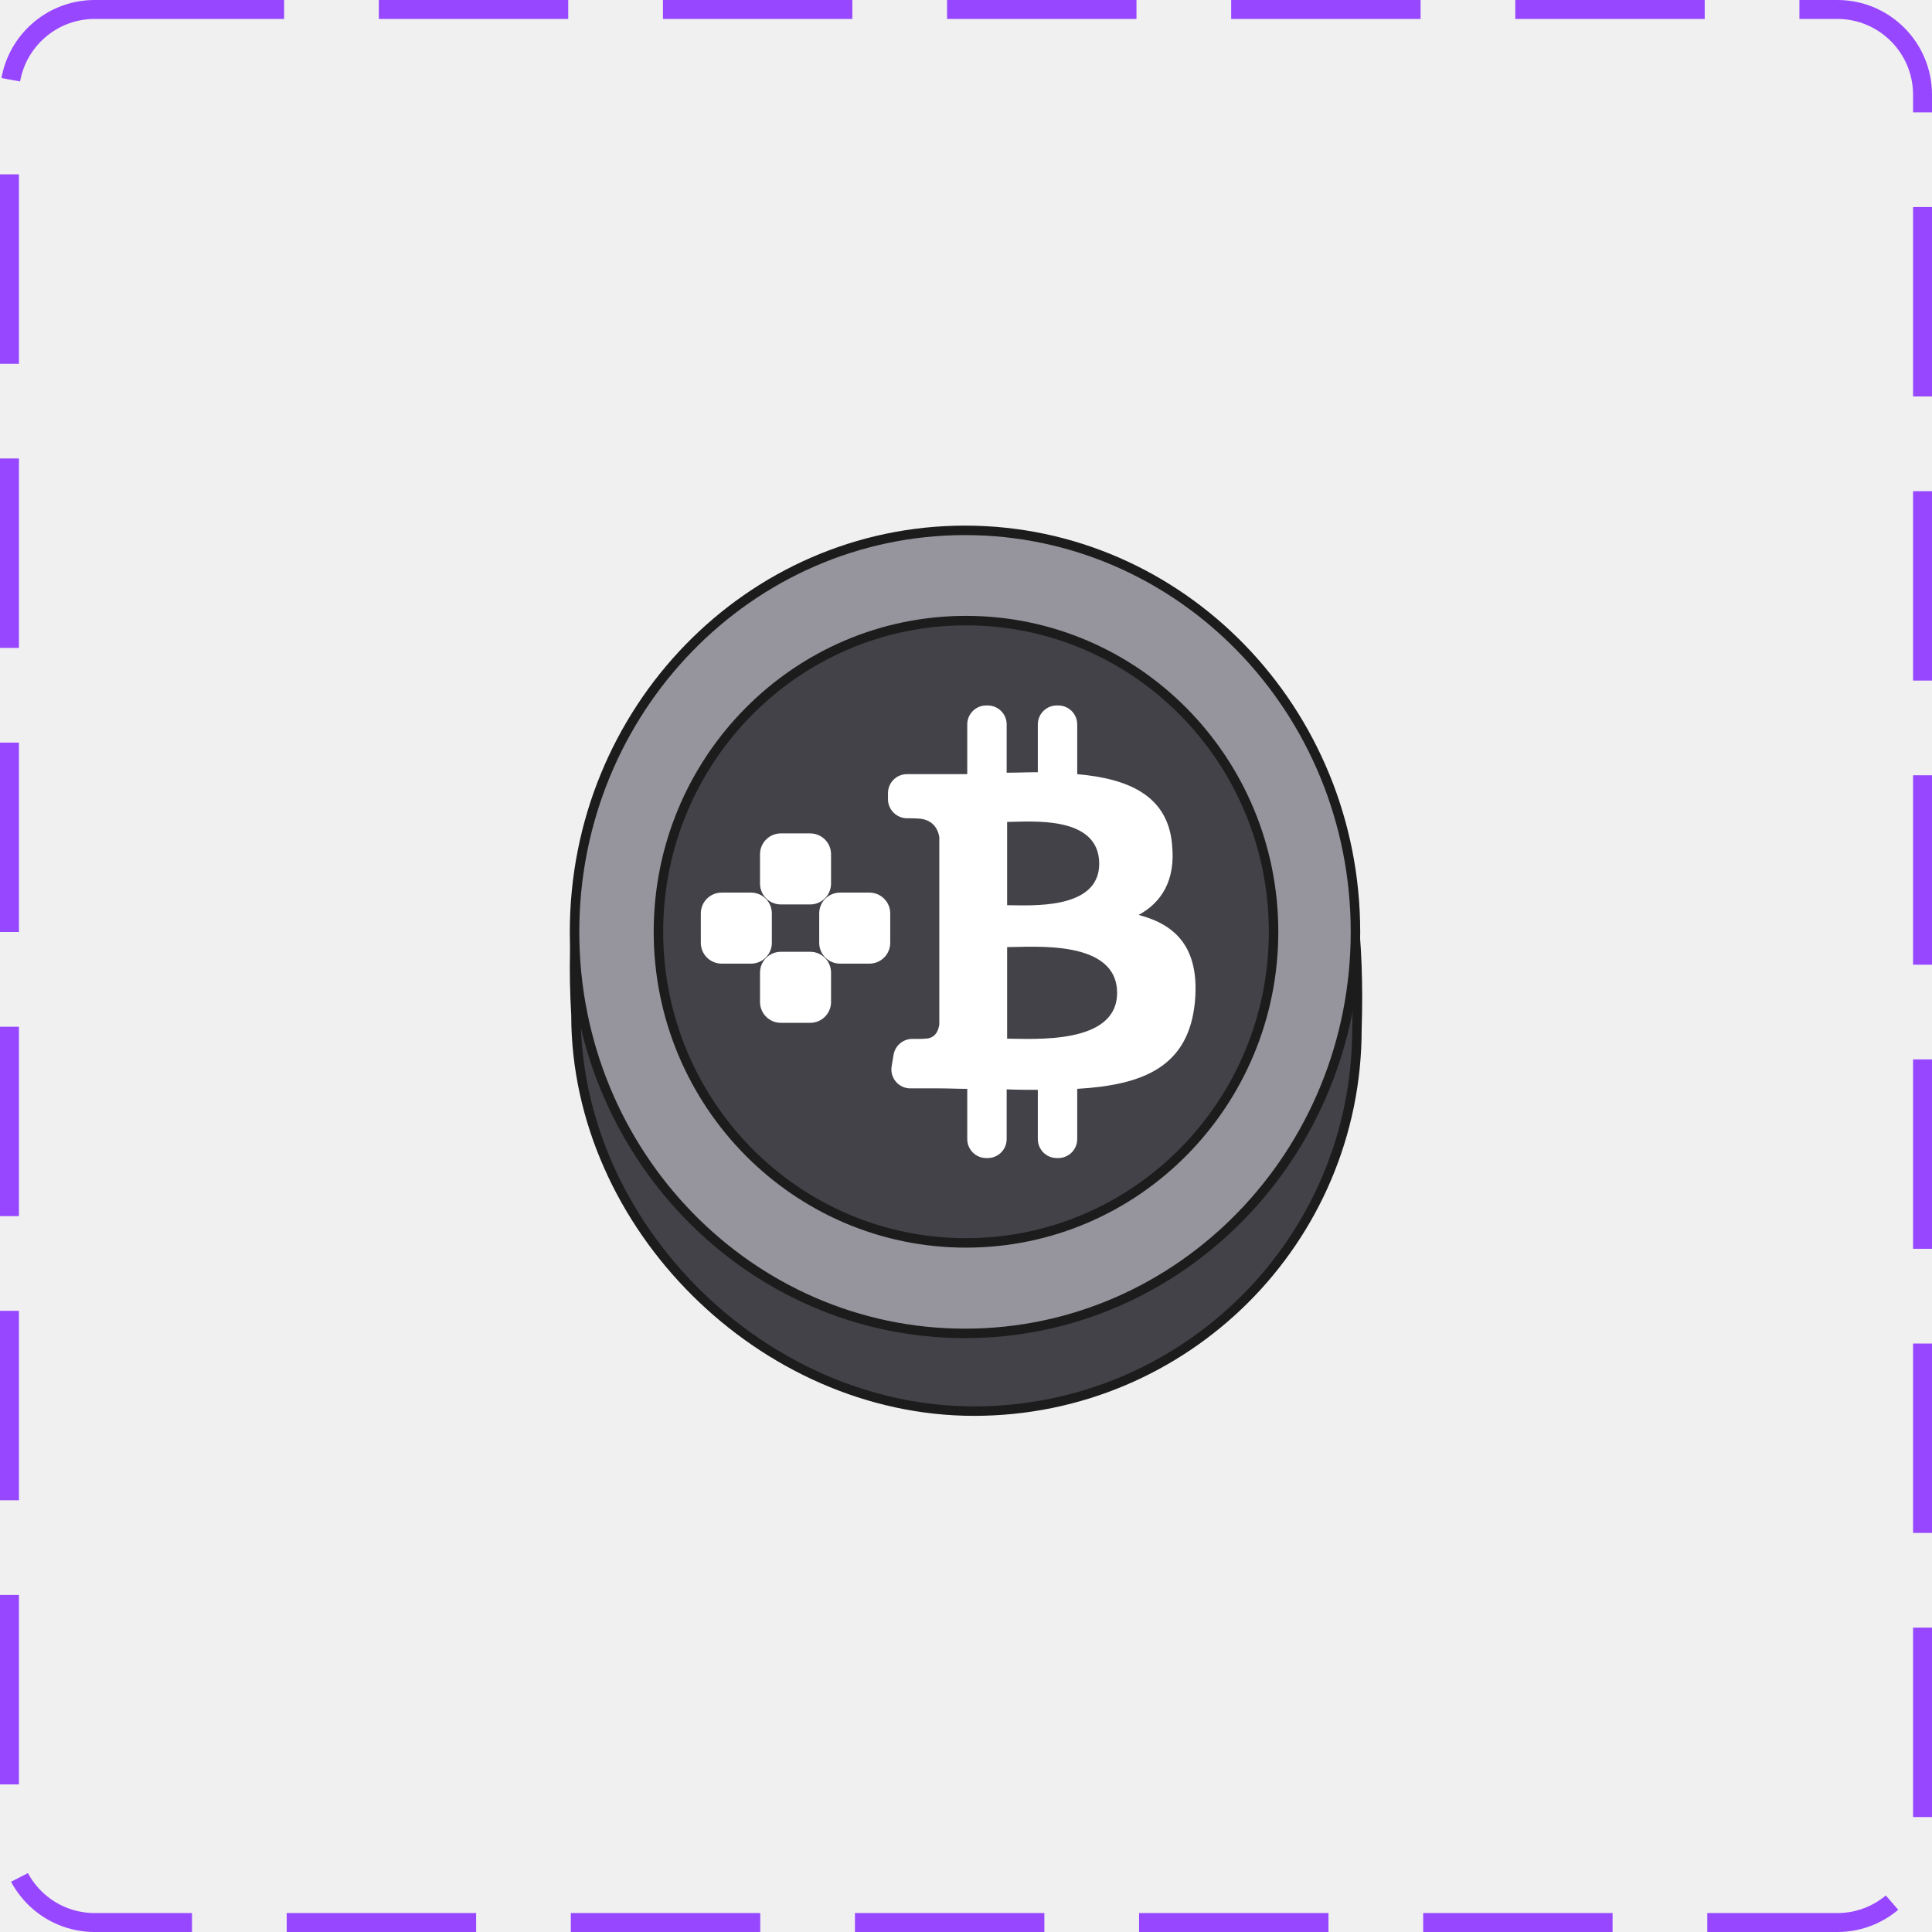
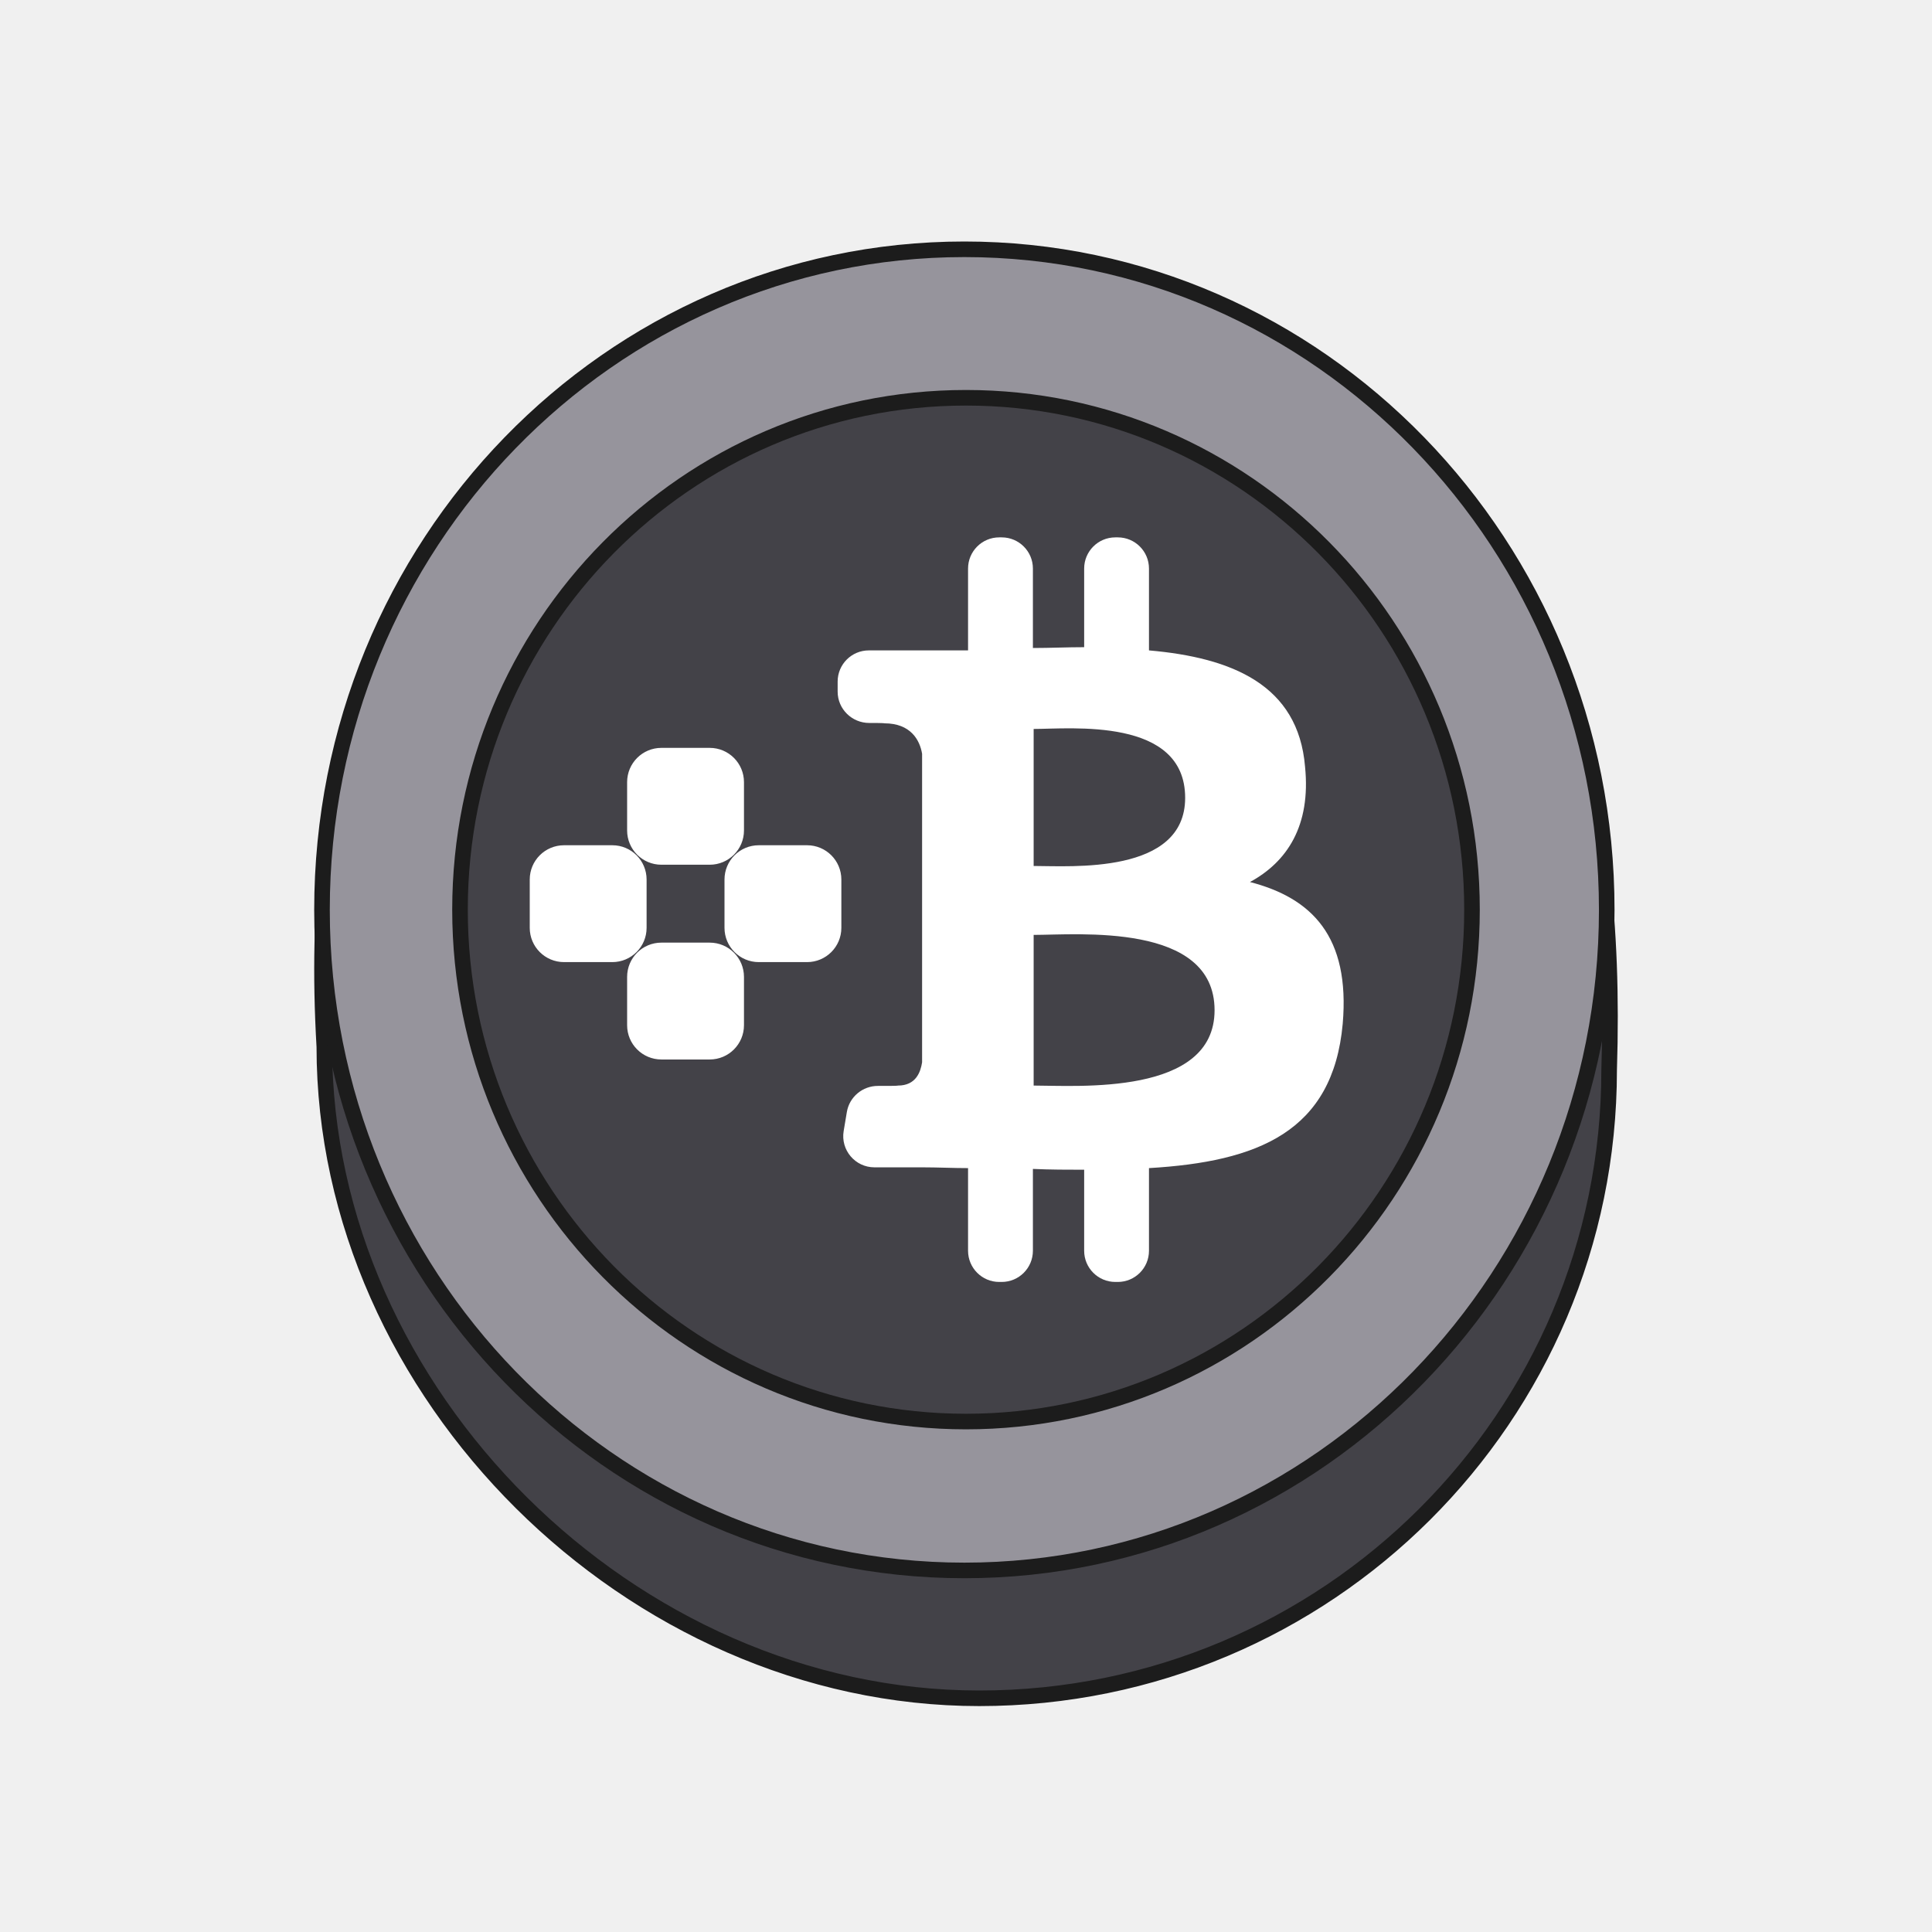
- <svg xmlns="http://www.w3.org/2000/svg" width="102" height="102" viewBox="0 0 102 102" fill="none">
-   <rect x="0.5" y="0.5" width="101" height="101" rx="4.5" stroke="#9747FF" stroke-dasharray="10 5" />
-   <path d="M71.639 54.34C71.639 65.474 62.589 74.5 51.424 74.5C40.26 74.5 30.408 64.727 30.408 53.593C29.324 34.811 40.26 34.18 51.424 34.18C62.589 34.18 72.252 35.155 71.639 54.34Z" fill="#434248" stroke="#1C1C1C" stroke-width="0.5" stroke-miterlimit="10" />
-   <path d="M50.948 70.397C62.333 70.397 71.562 60.906 71.562 49.199C71.562 37.491 62.333 28 50.948 28C39.563 28 30.333 37.491 30.333 49.199C30.333 60.906 39.563 70.397 50.948 70.397Z" fill="#96949C" stroke="#1C1C1C" stroke-width="0.5" stroke-miterlimit="10" />
-   <path d="M51 65.619C59.968 65.619 67.238 58.264 67.238 49.192C67.238 40.12 59.968 32.765 51 32.765C42.032 32.765 34.762 40.12 34.762 49.192C34.762 58.264 42.032 65.619 51 65.619Z" fill="#434248" stroke="#1C1C1C" stroke-width="0.5" stroke-miterlimit="10" />
-   <path d="M52.147 37.245C52.699 37.245 53.147 37.693 53.147 38.245V40.795C53.703 40.795 54.236 40.769 54.792 40.769V38.245C54.792 37.693 55.24 37.245 55.792 37.245H55.872C56.424 37.245 56.872 37.693 56.872 38.245V40.872C59.533 41.103 61.662 41.977 61.88 44.601C62.073 46.504 61.299 47.662 60.113 48.305C62.097 48.819 63.331 50.053 63.089 52.856C62.774 56.329 60.356 57.281 56.872 57.486V60.139C56.872 60.691 56.424 61.139 55.872 61.139H55.792C55.24 61.139 54.792 60.691 54.792 60.139V57.538C54.26 57.538 53.703 57.537 53.147 57.512V60.139C53.146 60.691 52.699 61.139 52.147 61.139H52.066C51.514 61.139 51.066 60.691 51.066 60.139V57.486C50.583 57.486 50.099 57.461 49.591 57.461H48.06C47.443 57.461 46.973 56.906 47.074 56.297L47.176 55.688C47.257 55.199 47.684 54.845 48.18 54.848C48.83 54.852 48.816 54.837 48.816 54.837C49.397 54.837 49.542 54.4 49.591 54.092V44.19C49.518 43.752 49.227 43.212 48.381 43.212C48.379 43.21 48.348 43.2 47.898 43.201C47.34 43.202 46.881 42.754 46.881 42.195V41.872C46.881 41.32 47.329 40.872 47.881 40.872H51.066V38.245C51.066 37.693 51.514 37.245 52.066 37.245H52.147ZM58.977 52.42C58.977 49.591 54.574 50.002 53.171 50.002V54.837C54.574 54.837 58.976 55.172 58.977 52.42ZM42.775 50.25C43.383 50.25 43.875 50.742 43.875 51.35V52.9C43.875 53.508 43.383 54 42.775 54H41.225C40.617 54 40.125 53.508 40.125 52.9V51.35C40.125 50.742 40.617 50.25 41.225 50.25H42.775ZM39.65 47.125C40.258 47.125 40.75 47.617 40.75 48.225V49.775C40.75 50.383 40.258 50.875 39.65 50.875H38.1C37.492 50.875 37 50.383 37 49.775V48.225C37 47.617 37.492 47.125 38.1 47.125H39.65ZM45.9 47.125C46.508 47.125 47 47.617 47 48.225V49.775C47 50.383 46.508 50.875 45.9 50.875H44.35C43.742 50.875 43.25 50.383 43.25 49.775V48.225C43.25 47.617 43.742 47.125 44.35 47.125H45.9ZM58.033 45.603C58.033 43.006 54.356 43.393 53.171 43.393V47.79C54.356 47.79 58.033 48.073 58.033 45.603ZM42.775 44C43.383 44 43.875 44.492 43.875 45.1V46.65C43.875 47.258 43.383 47.75 42.775 47.75H41.225C40.617 47.75 40.125 47.258 40.125 46.65V45.1C40.125 44.492 40.617 44 41.225 44H42.775Z" fill="white" />
+ <svg xmlns="http://www.w3.org/2000/svg" width="62" height="62" viewBox="0 0 62 62" fill="none">
+   <g clip-path="url(#clip0_18011_9033)">
+     <path d="M51.639 34.34C51.639 45.474 42.589 54.5 31.424 54.5C20.259 54.5 10.408 44.727 10.408 33.593C9.324 14.811 20.259 14.18 31.424 14.18C42.589 14.18 52.252 15.155 51.639 34.34Z" fill="#434248" stroke="#1C1C1C" stroke-width="0.5" stroke-miterlimit="10" />
+     <path d="M30.948 50.397C42.333 50.397 51.562 40.906 51.562 29.199C51.562 17.491 42.333 8 30.948 8C19.563 8 10.333 17.491 10.333 29.199C10.333 40.906 19.563 50.397 30.948 50.397Z" fill="#96949C" stroke="#1C1C1C" stroke-width="0.5" stroke-miterlimit="10" />
+     <path d="M31 45.619C39.968 45.619 47.238 38.264 47.238 29.192C47.238 20.12 39.968 12.765 31 12.765C22.032 12.765 14.762 20.12 14.762 29.192C14.762 38.264 22.032 45.619 31 45.619Z" fill="#434248" stroke="#1C1C1C" stroke-width="0.5" stroke-miterlimit="10" />
+     <path d="M32.147 17.245C32.699 17.245 33.147 17.693 33.147 18.245V20.795C33.703 20.795 34.236 20.769 34.792 20.769V18.245C34.792 17.693 35.24 17.245 35.792 17.245H35.872C36.424 17.245 36.872 17.693 36.872 18.245V20.872C39.533 21.104 41.662 21.977 41.88 24.601C42.073 26.504 41.299 27.662 40.113 28.305C42.097 28.819 43.331 30.053 43.089 32.856C42.774 36.329 40.356 37.281 36.872 37.486V40.139C36.872 40.691 36.424 41.139 35.872 41.139H35.792C35.24 41.139 34.792 40.691 34.792 40.139V37.538C34.26 37.538 33.703 37.537 33.147 37.512V40.139C33.146 40.691 32.699 41.139 32.147 41.139H32.066C31.514 41.139 31.067 40.691 31.066 40.139V37.486C30.583 37.486 30.099 37.461 29.591 37.461H28.061C27.443 37.461 26.973 36.906 27.074 36.297L27.176 35.688C27.257 35.199 27.684 34.845 28.18 34.848C28.83 34.852 28.816 34.837 28.816 34.837C29.397 34.837 29.542 34.4 29.591 34.092V24.189C29.518 23.752 29.227 23.212 28.381 23.212C28.379 23.21 28.348 23.2 27.898 23.201C27.34 23.202 26.881 22.754 26.881 22.195V21.872C26.881 21.32 27.329 20.872 27.881 20.872H31.066V18.245C31.066 17.693 31.514 17.245 32.066 17.245H32.147ZM38.977 32.42C38.977 29.591 34.574 30.002 33.171 30.002V34.837C34.574 34.837 38.976 35.172 38.977 32.42ZM22.775 30.25C23.383 30.25 23.875 30.742 23.875 31.35V32.9C23.875 33.508 23.383 34 22.775 34H21.225C20.617 34 20.125 33.508 20.125 32.9V31.35C20.125 30.742 20.617 30.25 21.225 30.25H22.775ZM19.65 27.125C20.258 27.125 20.75 27.617 20.75 28.225V29.775C20.75 30.383 20.258 30.875 19.65 30.875H18.1C17.492 30.875 17 30.383 17 29.775V28.225C17 27.617 17.492 27.125 18.1 27.125H19.65ZM25.9 27.125C26.508 27.125 27 27.617 27 28.225V29.775C27 30.383 26.508 30.875 25.9 30.875H24.35C23.742 30.875 23.25 30.383 23.25 29.775V28.225C23.25 27.617 23.742 27.125 24.35 27.125H25.9ZM38.033 25.604C38.033 23.006 34.356 23.393 33.171 23.393V27.79C34.356 27.79 38.033 28.073 38.033 25.604ZM22.775 24C23.383 24 23.875 24.492 23.875 25.1V26.65C23.875 27.258 23.383 27.75 22.775 27.75H21.225C20.617 27.75 20.125 27.258 20.125 26.65V25.1C20.125 24.492 20.617 24 21.225 24H22.775Z" fill="white" />
+   </g>
+   <defs>
+     <clipPath id="clip0_18011_9033">
+       <rect width="62" height="62" rx="5" fill="white" />
+     </clipPath>
+   </defs>
</svg>
